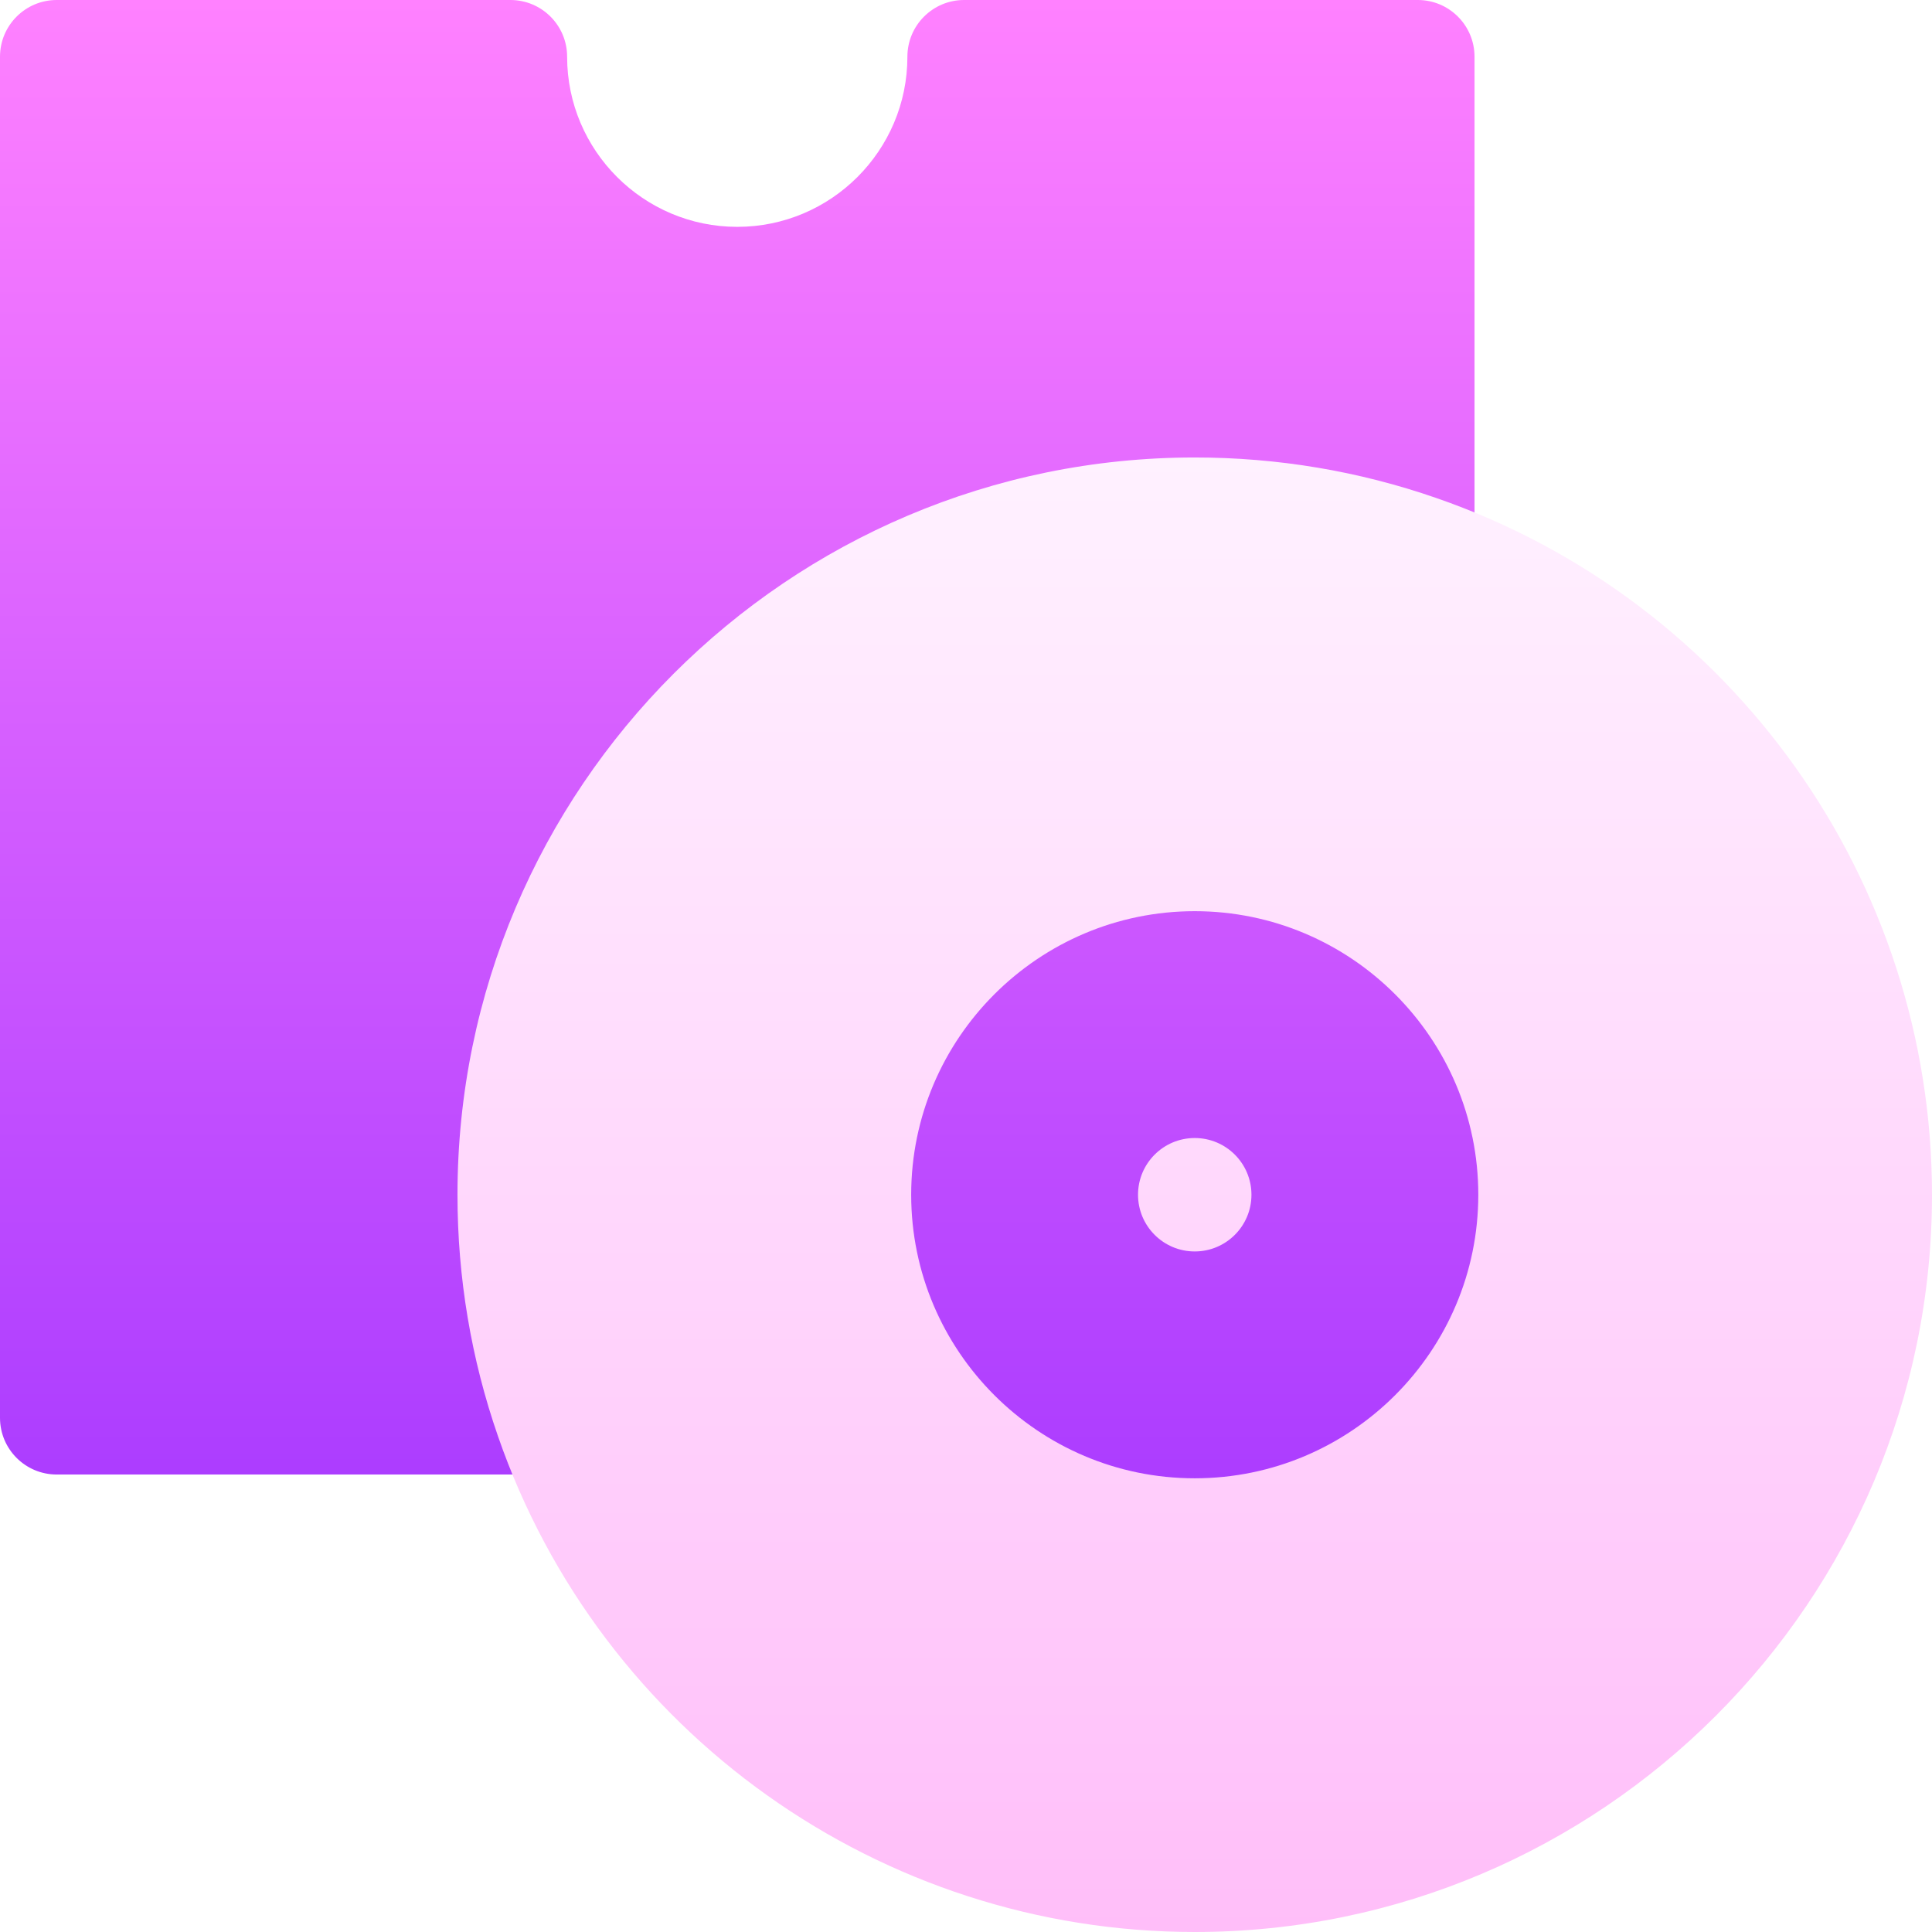
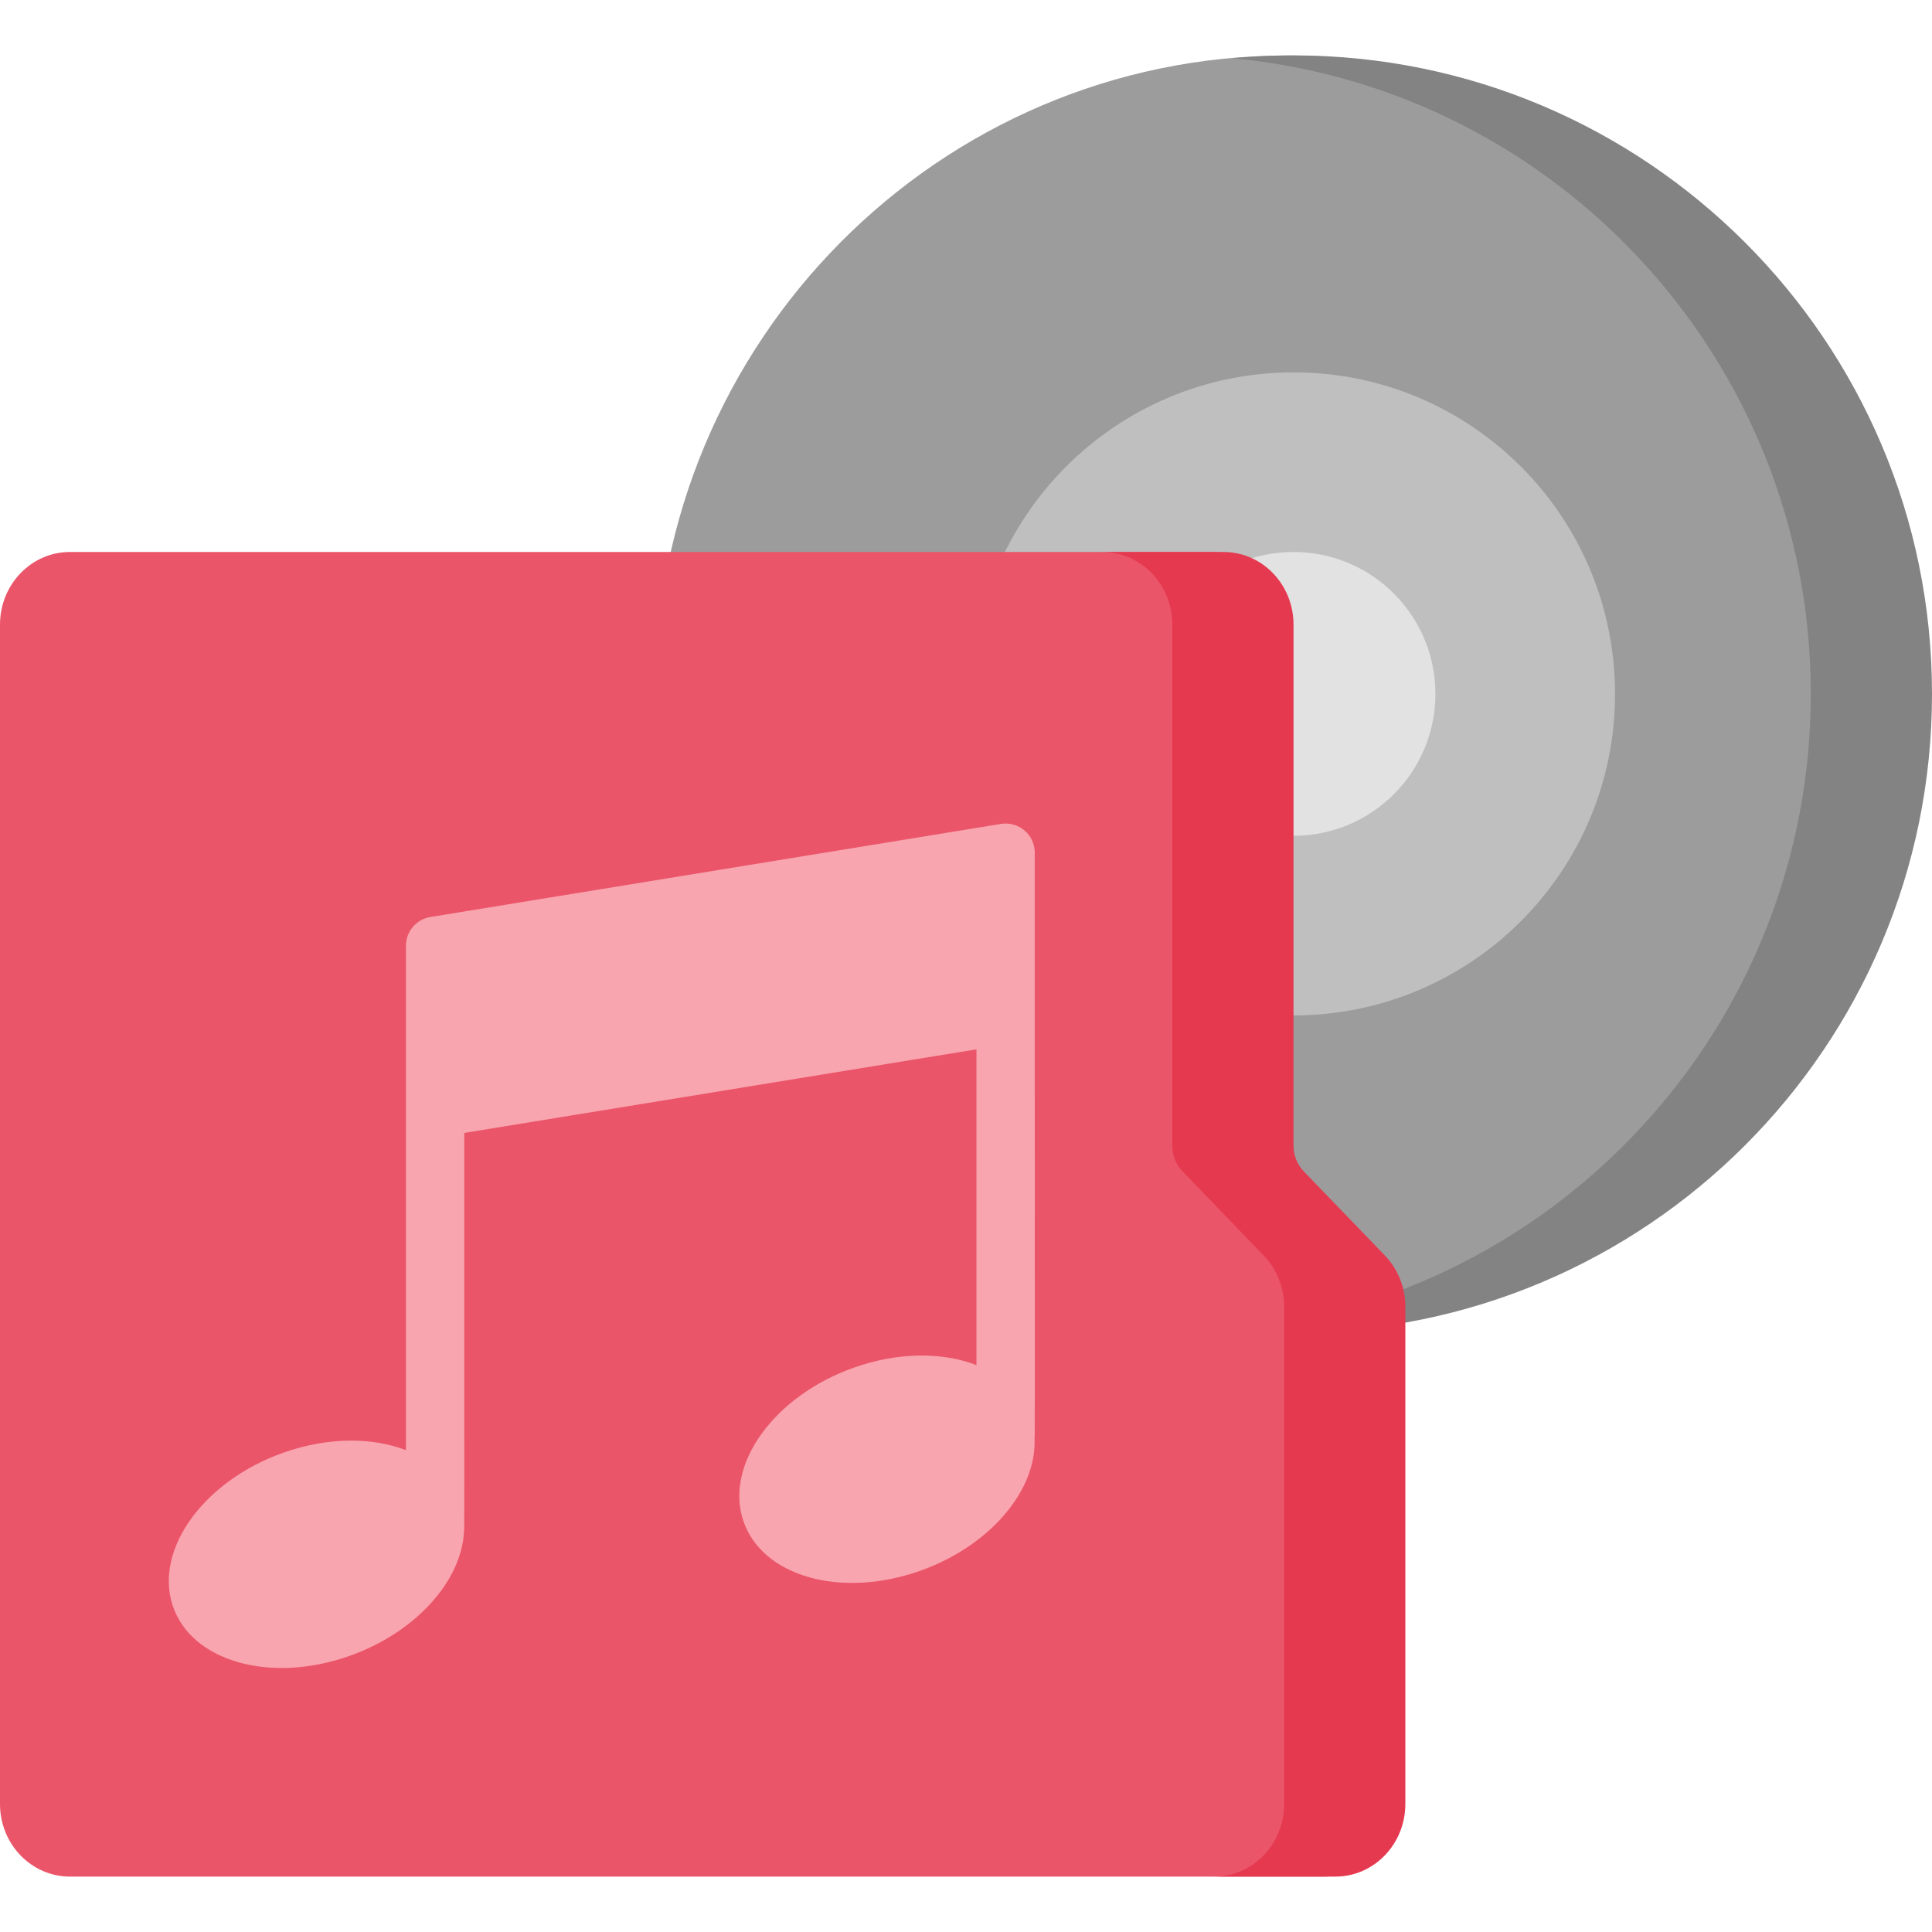
- <svg xmlns="http://www.w3.org/2000/svg" id="Capa_1" enable-background="new 0 0 511 511" height="512" viewBox="0 0 511 511" width="512">
-   <linearGradient id="SVGID_1_" gradientUnits="userSpaceOnUse" x1="203" x2="203" y1="406" y2="0">
-     <stop offset="0" stop-color="#a93aff" />
-     <stop offset="1" stop-color="#ff81ff" />
-   </linearGradient>
-   <linearGradient id="SVGID_2_" gradientUnits="userSpaceOnUse" x1="316" x2="316" y1="511" y2="121">
-     <stop offset="0" stop-color="#ffbef9" />
-     <stop offset="1" stop-color="#fff1ff" />
-   </linearGradient>
+ <svg xmlns="http://www.w3.org/2000/svg" id="Capa_1" enable-background="new 0 0 512 512" height="512" viewBox="0 0 512 512" width="512">
  <g>
-     <g>
-       <g>
-         <path d="m316 151c18.561 0 36.755 3.051 54.078 9.069 4.586 1.593 9.659.868 13.615-1.946 3.957-2.813 6.307-7.368 6.307-12.223v-130.9c0-8.284-6.716-15-15-15h-120c-8.284 0-15 6.716-15 15 0 24.813-20.187 45-45 45s-45-20.187-45-45c0-8.284-6.716-15-15-15h-120c-8.284 0-15 6.716-15 15v360c0 8.284 6.716 15 15 15h130.9c4.855 0 9.41-2.35 12.224-6.306s3.539-9.03 1.946-13.616c-6.019-17.323-9.07-35.517-9.07-54.078 0-90.981 74.019-165 165-165zm0 75c-49.626 0-90 40.374-90 90s40.374 90 90 90 90-40.374 90-90-40.374-90-90-90z" fill="url(#SVGID_1_)" />
-       </g>
-     </g>
-     <g>
-       <g>
-         <path d="m379.922 131.73c-20.496-7.12-42.003-10.73-63.922-10.73-107.523 0-195 87.477-195 195 0 21.92 3.61 43.426 10.728 63.914 27.182 78.406 101.235 131.086 184.272 131.086 107.523 0 195-87.477 195-195 0-83.037-52.68-157.09-131.078-184.27zm-63.922 259.27c-41.355 0-75-33.645-75-75s33.645-75 75-75 75 33.645 75 75-33.645 75-75 75zm0-90c-8.284 0-15 6.716-15 15s6.716 15 15 15 15-6.716 15-15-6.716-15-15-15z" fill="url(#SVGID_2_)" />
-       </g>
-     </g>
+     <ellipse cx="341.333" cy="183.887" fill="#9c9c9c" rx="167.747" ry="169.189" />
+     <circle cx="342.793" cy="183.888" fill="#bfbfbf" r="85.209" />
+     <circle cx="342.793" cy="183.888" fill="#e2e2e2" r="37.606" />
+     <path d="m342.793 14.68c-5.418 0-10.773.266-16.061.764 85.916 8.091 153.146 80.411 153.146 168.444s-67.23 160.353-153.146 168.444c5.288.498 10.643.764 16.061.764 93.451 0 169.207-75.757 169.207-169.207s-75.757-169.209-169.207-169.209z" fill="#838383" />
+     <path d="m369.507 478.086v-131.777c0-5.101-1.954-9.993-5.431-13.601l-21.488-22.289c-1.739-1.804-2.716-4.25-2.716-6.8v-138.104c0-10.623-8.302-19.234-18.543-19.234h-302.786c-10.241 0-18.543 8.612-18.543 19.234v312.57c0 10.623 8.302 19.234 18.543 19.234h229.386 2.92 89.023 2.92 8.172c10.241.001 18.543-8.611 18.543-19.233z" fill="#eb5569" />
+     <path d="m265.254 218.346-151.194 24.668c-3.738.61-6.482 3.839-6.482 7.626v133.67c-8.92-3.456-20.677-3.508-32.458.659-21.061 7.448-34.219 25.545-29.39 40.421s25.817 20.898 46.878 13.45c17.61-6.227 29.686-19.9 30.35-32.91.112-.863.072 6.283.072-105.695l135.741-22.147v83.679c-8.92-3.456-20.677-3.508-32.458.658-21.061 7.448-34.219 25.545-29.39 40.421s25.817 20.898 46.878 13.45c18.585-6.572 31.007-21.436 30.355-35.062.105-.838.068 5.108.068-105.668v-49.595c0-4.754-4.261-8.388-8.97-7.625z" fill="#f8a5af" />
+     <path d="m366.997 332.708-21.488-22.289c-1.739-1.804-2.716-4.25-2.716-6.8v-138.104c0-10.623-8.302-19.234-18.543-19.234h-32.122c10.241 0 18.543 8.611 18.543 19.234v138.104c0 2.551.977 4.997 2.716 6.8l21.488 22.289c3.478 3.607 5.431 8.499 5.431 13.601v131.777c0 10.623-8.302 19.234-18.543 19.234h21.03 11.092c10.241 0 18.543-8.611 18.543-19.234v-131.777c0-5.101-1.954-9.994-5.431-13.601z" fill="#e53950" />
  </g>
</svg>
